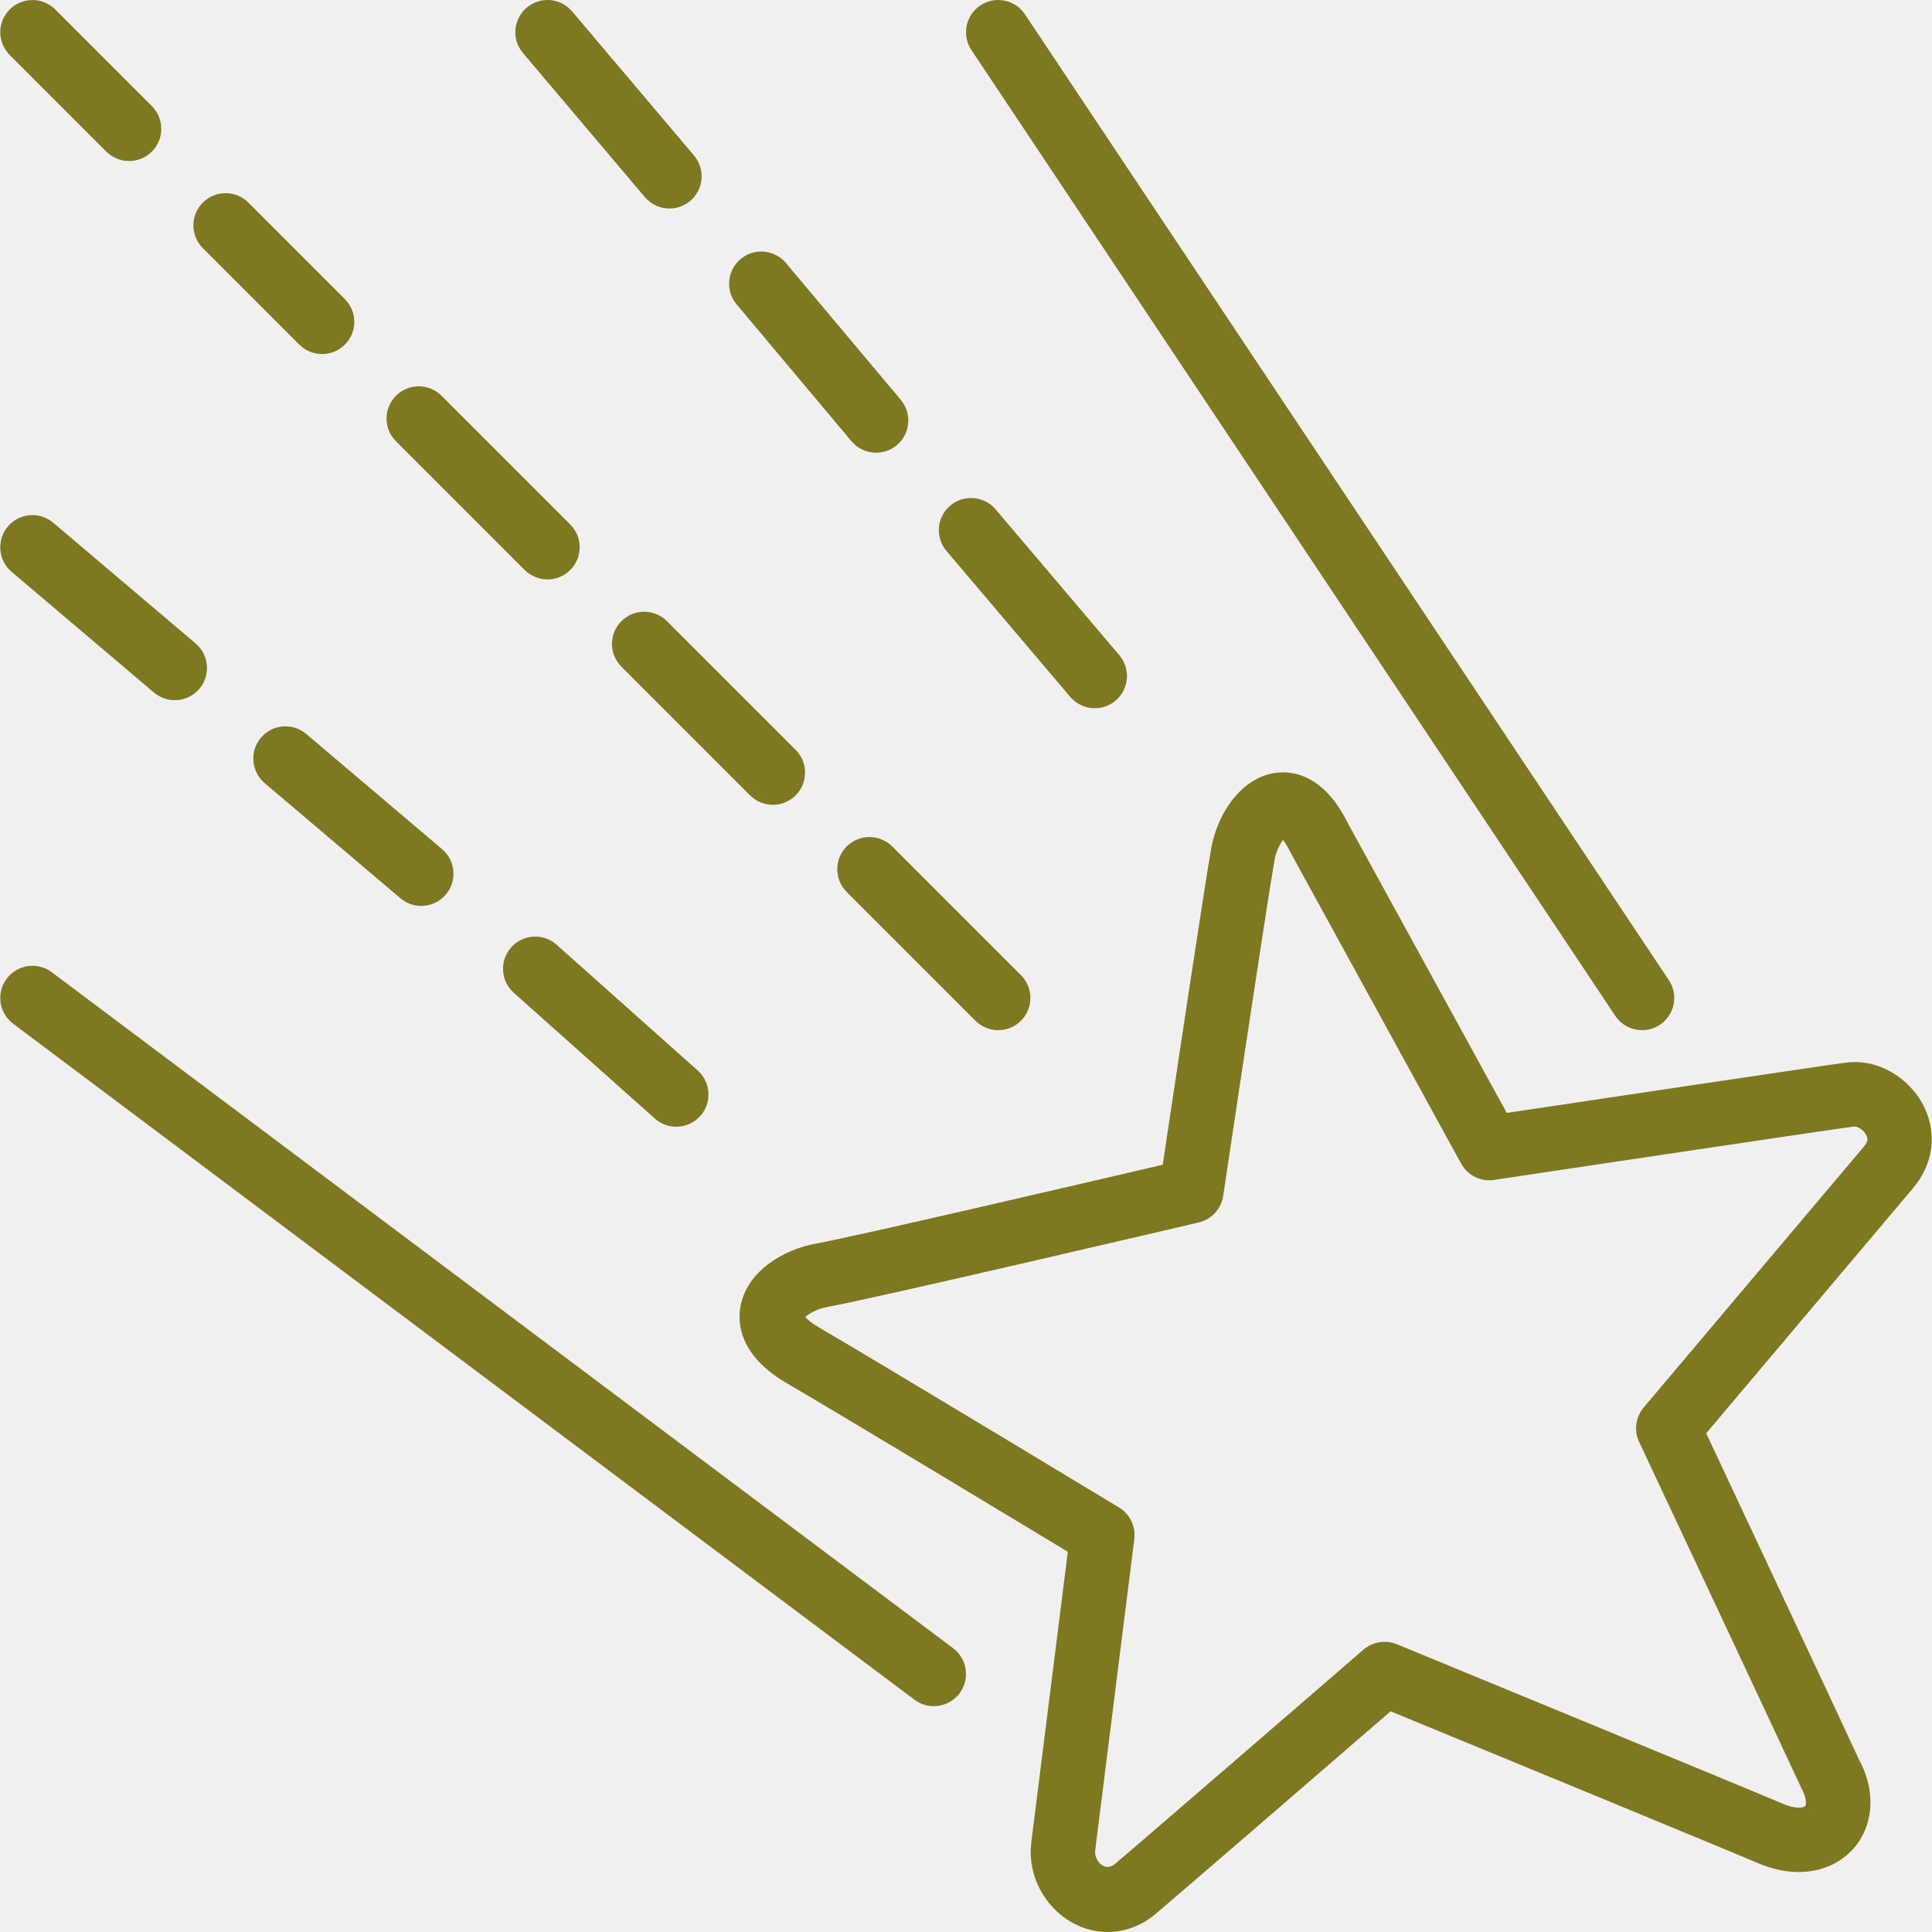
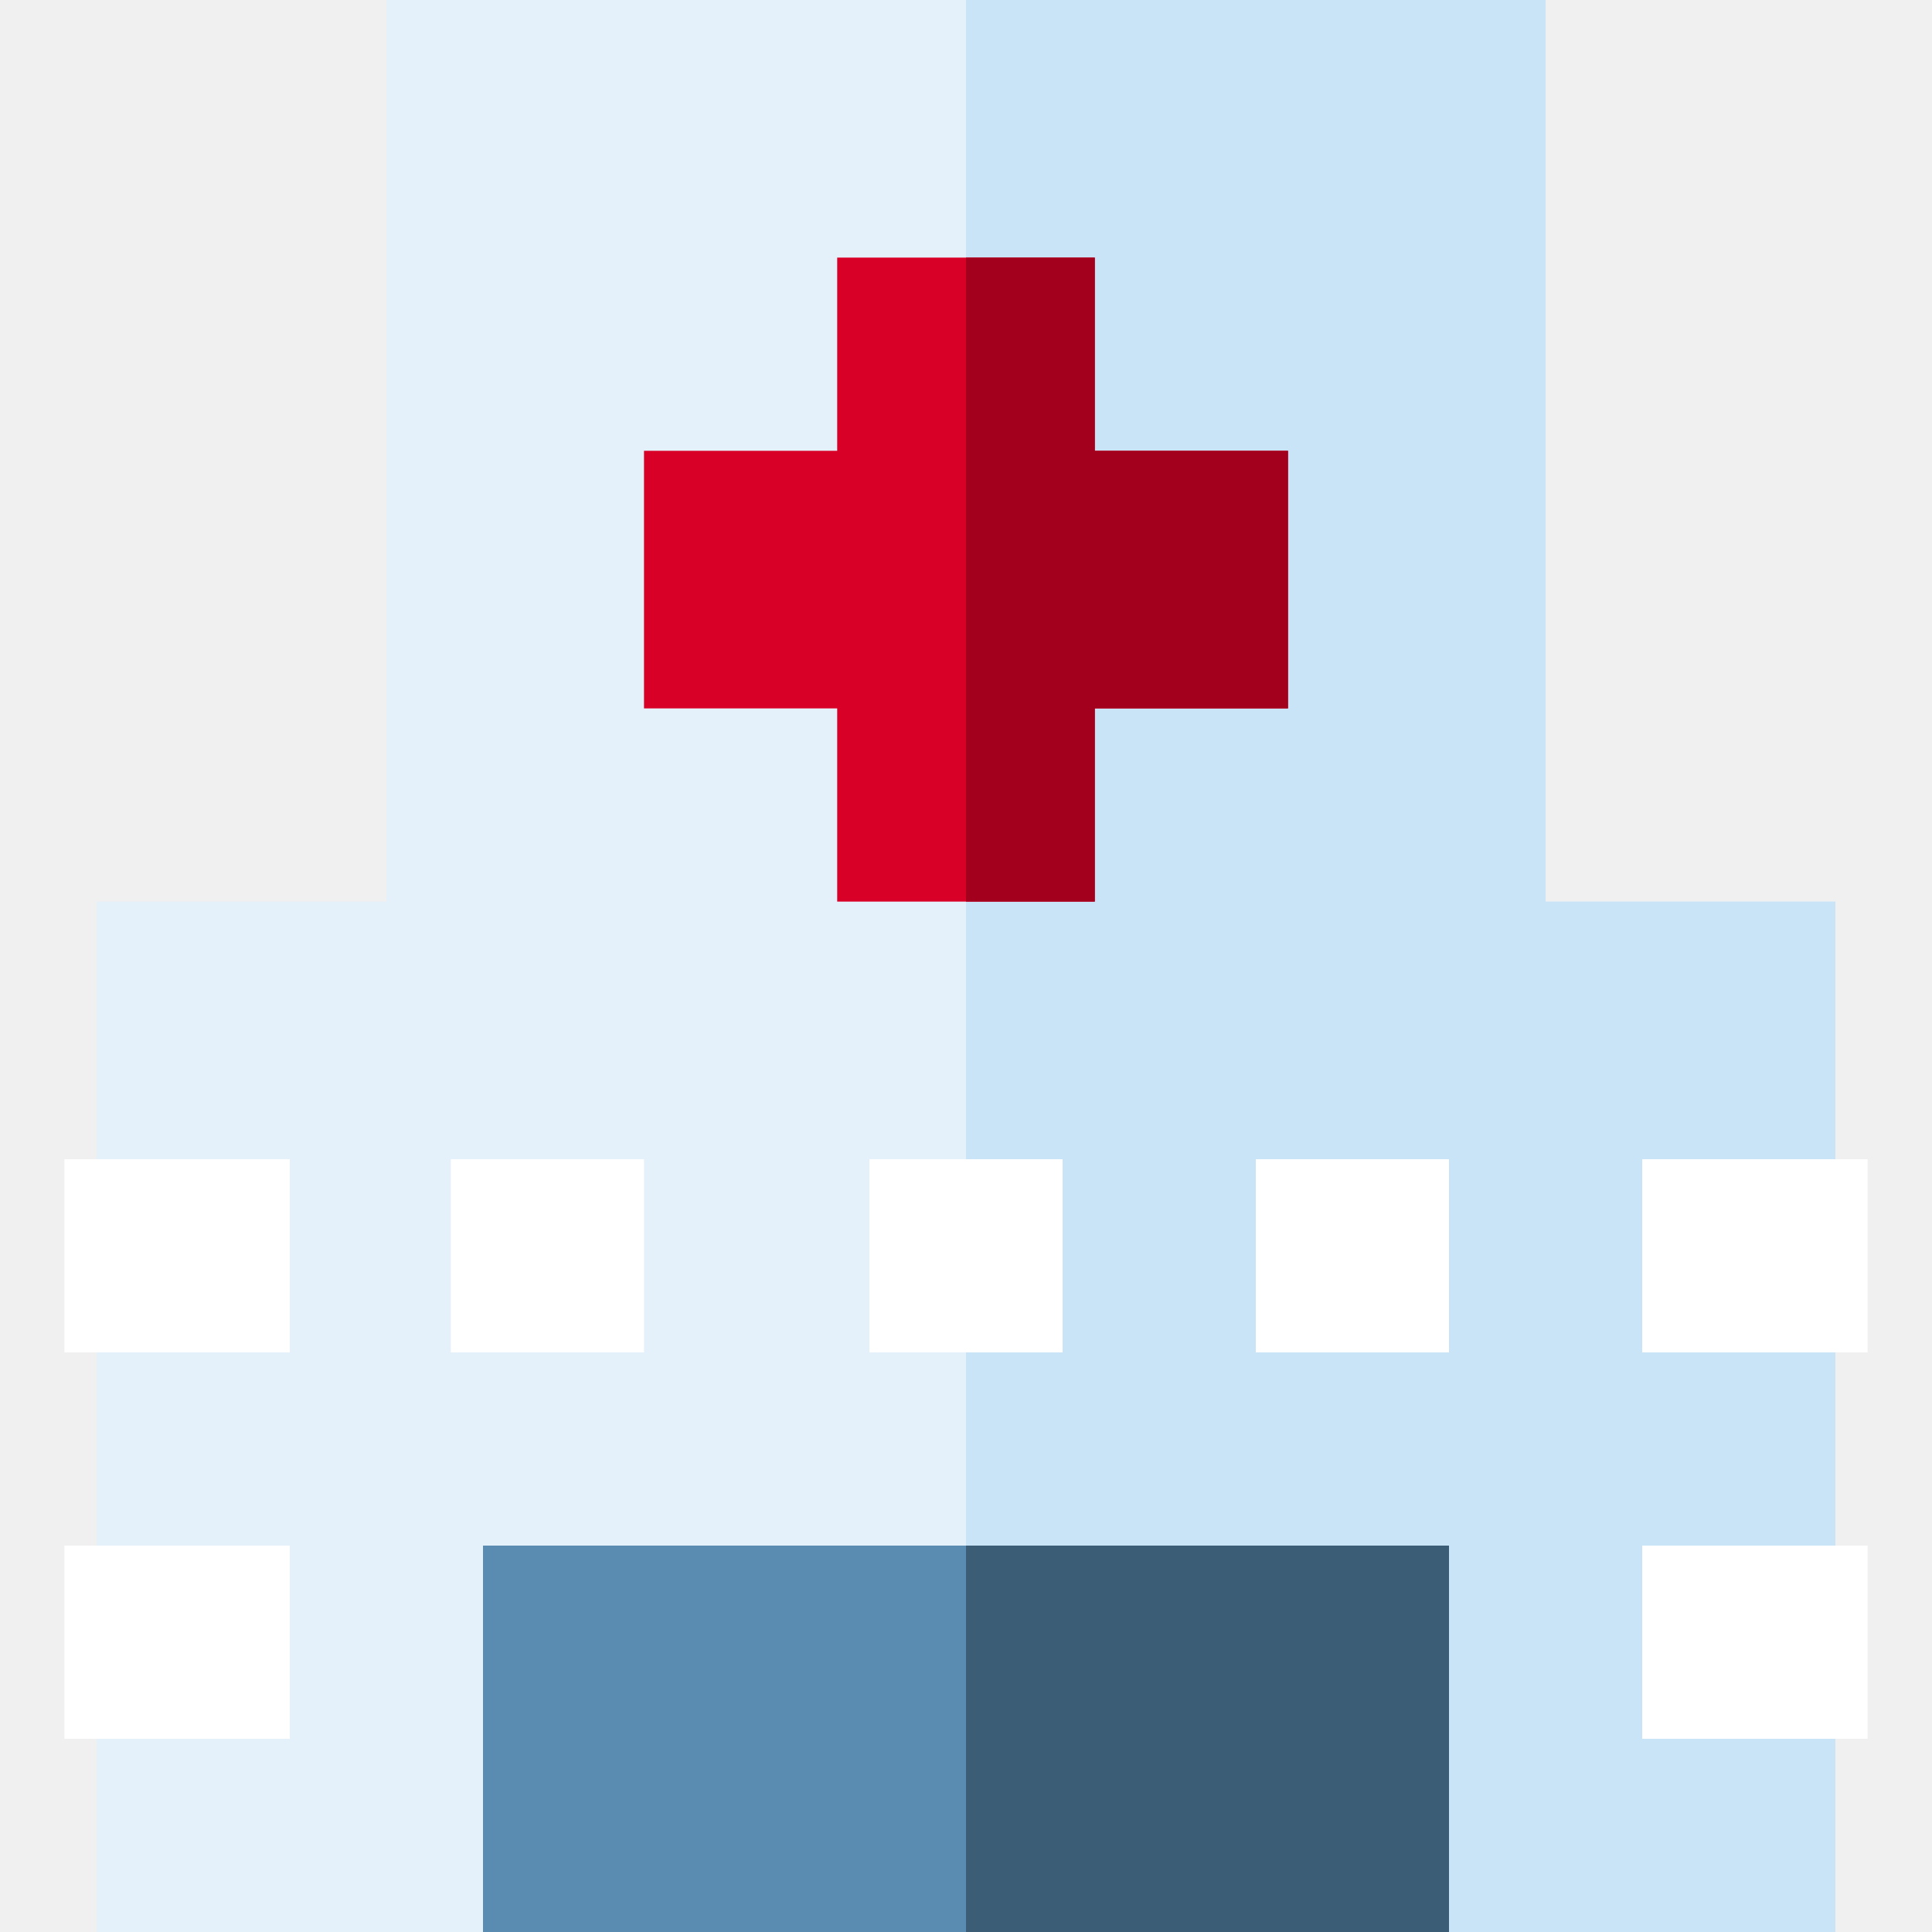
- <svg xmlns="http://www.w3.org/2000/svg" fill="#7e7921" version="1.1" id="Layer_1" x="0px" y="0px" viewBox="0 0 512.13 512.13" style="enable-background:new 0 0 512.13 512.13;" xml:space="preserve">
+ <svg xmlns="http://www.w3.org/2000/svg" version="1.1" id="Layer_1" viewBox="0 0 512 512" xml:space="preserve">
+   <polygon style="fill:#E4F1FB;" points="409.6,238.933 409.6,0 102.4,0 102.4,238.933 25.6,238.933 25.6,512 102.4,512 409.6,512   486.4,512 486.4,238.933 " />
+   <polygon style="fill:#C9E3F7;" points="409.6,238.933 409.6,0 256,0 256,512 486.4,512 486.4,238.933 " />
+   <polygon style="fill:#D80027;" points="341.333,119.467 290.133,119.467 290.133,68.267 221.867,68.267 221.867,119.467   170.667,119.467 170.667,187.733 221.867,187.733 221.867,238.933 290.133,238.933 290.133,187.733 341.333,187.733 " />
+   <polygon style="fill:#A2001D;" points="290.133,119.467 290.133,68.267 256,68.267 256,238.933 290.133,238.933 290.133,187.733   341.333,187.733 341.333,119.467 " />
+   <rect x="128" y="409.6" style="fill:#5A8BB0;" width="256" height="102.4" />
+   <rect x="256" y="409.6" style="fill:#3C5D76;" width="128" height="102.4" />
  <g>
-     <g>
-       <g>
-         <path d="M224.444,224.378c-3.337,3.337-3.337,8.738,0,12.066l34.125,34.125c1.664,1.673,3.849,2.5,6.033,2.5     c2.185,0,4.369-0.828,6.033-2.5c3.337-3.328,3.337-8.73,0-12.066l-34.125-34.125C233.174,221.05,227.781,221.05,224.444,224.378z     " />
-         <path d="M225.699,116.952c1.69,2.005,4.105,3.046,6.545,3.046c1.937,0,3.883-0.657,5.478-1.997     c3.61-3.038,4.079-8.414,1.05-12.023l-30.43-36.258c-3.029-3.601-8.414-4.079-12.023-1.05c-3.61,3.029-4.079,8.414-1.05,12.023     L225.699,116.952z" />
-         <path d="M204.869,213.336c2.185,0,4.369-0.836,6.033-2.5c3.337-3.337,3.337-8.738,0-12.066l-34.116-34.116     c-3.337-3.328-8.73-3.328-12.066,0c-3.337,3.337-3.337,8.738,0,12.066l34.116,34.116     C200.5,212.499,202.684,213.336,204.869,213.336z" />
-         <path d="M147.559,250.43c-3.533-3.14-8.909-2.833-12.049,0.7c-3.14,3.516-2.825,8.909,0.691,12.049l37.393,33.331     c1.621,1.451,3.652,2.159,5.675,2.159c2.347,0,4.685-0.956,6.374-2.85c3.132-3.516,2.825-8.917-0.691-12.049L147.559,250.43z" />
-         <path d="M170.94,52.252c1.69,1.997,4.096,3.021,6.519,3.021c1.946,0,3.9-0.666,5.504-2.014c3.601-3.046,4.045-8.431,1.007-12.032     L151.655,3.023c-3.055-3.601-8.422-4.045-12.032-0.998c-3.593,3.046-4.045,8.422-1.007,12.023L170.94,52.252z" />
-         <path d="M283.691,184.723c1.698,1.988,4.096,3.012,6.511,3.012c1.963,0,3.917-0.666,5.521-2.022     c3.593-3.046,4.036-8.431,0.99-12.032l-32.802-38.664c-3.038-3.576-8.431-4.028-12.032-0.99     c-3.593,3.055-4.028,8.439-0.981,12.032L283.691,184.723z" />
-         <path d="M428.169,269.272c1.638,2.466,4.352,3.797,7.108,3.797c1.63,0,3.268-0.461,4.727-1.434     c3.925-2.611,4.983-7.91,2.364-11.827l-170.667-256c-2.611-3.925-7.919-4.992-11.836-2.372     c-3.917,2.611-4.975,7.919-2.364,11.836L428.169,269.272z" />
-         <path d="M510.225,293.805c-3.746-8.073-12.433-13.261-20.915-12.126c-7.253,0.956-70.033,10.351-89.907,13.329l-42.069-76.715     c-5.53-11.196-12.416-13.551-17.212-13.551c-10.146,0-17.271,10.155-19.063,20.181c-1.749,9.754-10.103,65.502-12.843,83.823     c-19.277,4.506-81.903,19.106-91.785,20.873c-8.841,1.579-18.5,7.381-20.164,16.768c-0.785,4.429-0.239,12.971,12.297,20.275     c14.148,8.252,59.631,35.703,74.487,44.681l-9.677,77.005c-0.751,6.007,1.169,12.126,5.291,16.794     c3.917,4.446,9.361,6.989,14.95,6.989c4.762,0,9.318-1.801,13.056-5.094c7.159-6.042,48.802-42.035,61.943-53.41     c19.081,7.859,88.235,36.343,97.374,40.243c3.661,1.57,7.305,2.364,10.82,2.364c6.997,0,13.124-3.294,16.41-8.815     c3.652-6.118,3.405-13.952-0.427-20.966c-4.19-9.122-32.196-68.804-40.516-86.519l54.878-65.041     C512.35,308.73,513.502,300.845,510.225,293.805z M494.115,303.891l-58.411,69.205c-2.15,2.551-2.62,6.118-1.203,9.131     c0,0.009,37.862,80.632,43.042,91.853c1.306,2.406,1.314,4.104,1.007,4.608c-0.137,0.239-0.777,0.478-1.741,0.478     c-0.819,0-2.202-0.171-4.113-0.99c-10.667-4.548-98.705-40.789-102.443-42.334c-2.978-1.203-6.383-0.666-8.832,1.442     c0,0-57.267,49.536-65.903,56.832c-0.973,0.862-2.731,1.237-4.053-0.265c-0.87-0.973-1.297-2.236-1.152-3.371l10.368-82.517     c0.41-3.337-1.169-6.613-4.053-8.363c-0.623-0.375-62.43-37.743-79.462-47.676c-2.142-1.246-3.209-2.227-3.721-2.807     c0.913-0.862,3.012-2.167,5.99-2.697c12.1-2.167,94.805-21.547,98.321-22.374c3.396-0.802,5.973-3.593,6.485-7.049     c0.12-0.785,11.605-77.841,13.619-89.062c0.393-2.21,1.391-4.156,2.236-5.299c0.521,0.691,1.237,1.801,2.108,3.541l45.099,82.253     c1.724,3.14,5.197,4.898,8.747,4.335c0.87-0.128,87.194-13.073,95.573-14.174c0.819,0,2.449,0.939,3.132,2.406     C495.079,301.69,495.284,302.483,494.115,303.891z" />
-         <path d="M139.094,151.093c1.664,1.673,3.849,2.5,6.033,2.5c2.185,0,4.369-0.828,6.033-2.5c3.337-3.328,3.337-8.73,0-12.066     l-34.125-34.125c-3.328-3.328-8.73-3.328-12.066,0c-3.337,3.336-3.337,8.738,0,12.066L139.094,151.093z" />
-         <path d="M3.081,151.58l37.734,32c1.604,1.357,3.567,2.022,5.513,2.022c2.423,0,4.83-1.024,6.519-3.012     c3.046-3.593,2.603-8.977-0.99-12.023l-37.734-32c-3.601-3.046-8.986-2.611-12.032,0.981     C-0.955,143.149-0.512,148.533,3.081,151.58z" />
-         <path d="M252.655,436.909L13.722,257.717c-3.78-2.842-9.122-2.057-11.947,1.698c-2.825,3.772-2.065,9.122,1.707,11.947     l238.933,179.2c1.536,1.152,3.337,1.707,5.111,1.707c2.594,0,5.163-1.178,6.835-3.413     C257.186,445.092,256.427,439.742,252.655,436.909z" />
-         <path d="M28.186,40.186c1.664,1.672,3.849,2.5,6.033,2.5c2.185,0,4.369-0.828,6.033-2.5c3.337-3.328,3.337-8.73,0-12.066     L14.635,2.503c-3.328-3.328-8.73-3.328-12.066,0c-3.336,3.337-3.336,8.738,0,12.066L28.186,40.186z" />
-         <path d="M81.187,194.562c-3.601-3.046-8.986-2.603-12.023,0.99c-3.046,3.593-2.603,8.977,0.99,12.032l35.994,30.532     c1.604,1.357,3.567,2.022,5.521,2.022c2.415,0,4.821-1.024,6.511-3.012c3.046-3.593,2.603-8.977-0.99-12.032L81.187,194.562z" />
-         <path d="M79.352,91.352c1.664,1.673,3.849,2.5,6.033,2.5c2.185,0,4.369-0.828,6.033-2.5c3.336-3.328,3.336-8.73,0-12.066     L65.835,53.703c-3.328-3.328-8.73-3.328-12.066,0c-3.337,3.337-3.337,8.738,0,12.066L79.352,91.352z" />
-       </g>
-     </g>
+     <rect x="332.8" y="307.2" style="fill:#FFFFFF;" width="51.2" height="51.2" />
+     <rect x="230.4" y="307.2" style="fill:#FFFFFF;" width="51.2" height="51.2" />
+     <rect x="119.467" y="307.2" style="fill:#FFFFFF;" width="51.2" height="51.2" />
+     <rect x="17.067" y="307.2" style="fill:#FFFFFF;" width="59.733" height="51.2" />
+     <rect x="17.067" y="409.6" style="fill:#FFFFFF;" width="59.733" height="51.2" />
+     <rect x="435.2" y="409.6" style="fill:#FFFFFF;" width="59.733" height="51.2" />
+     <rect x="435.2" y="307.2" style="fill:#FFFFFF;" width="59.733" height="51.2" />
  </g>
-   <g>
- </g>
-   <g>
- </g>
-   <g>
- </g>
-   <g>
- </g>
-   <g>
- </g>
-   <g>
- </g>
-   <g>
- </g>
-   <g>
- </g>
-   <g>
- </g>
-   <g>
- </g>
-   <g>
- </g>
-   <g>
- </g>
-   <g>
- </g>
-   <g>
- </g>
-   <g>
- </g>
</svg>
